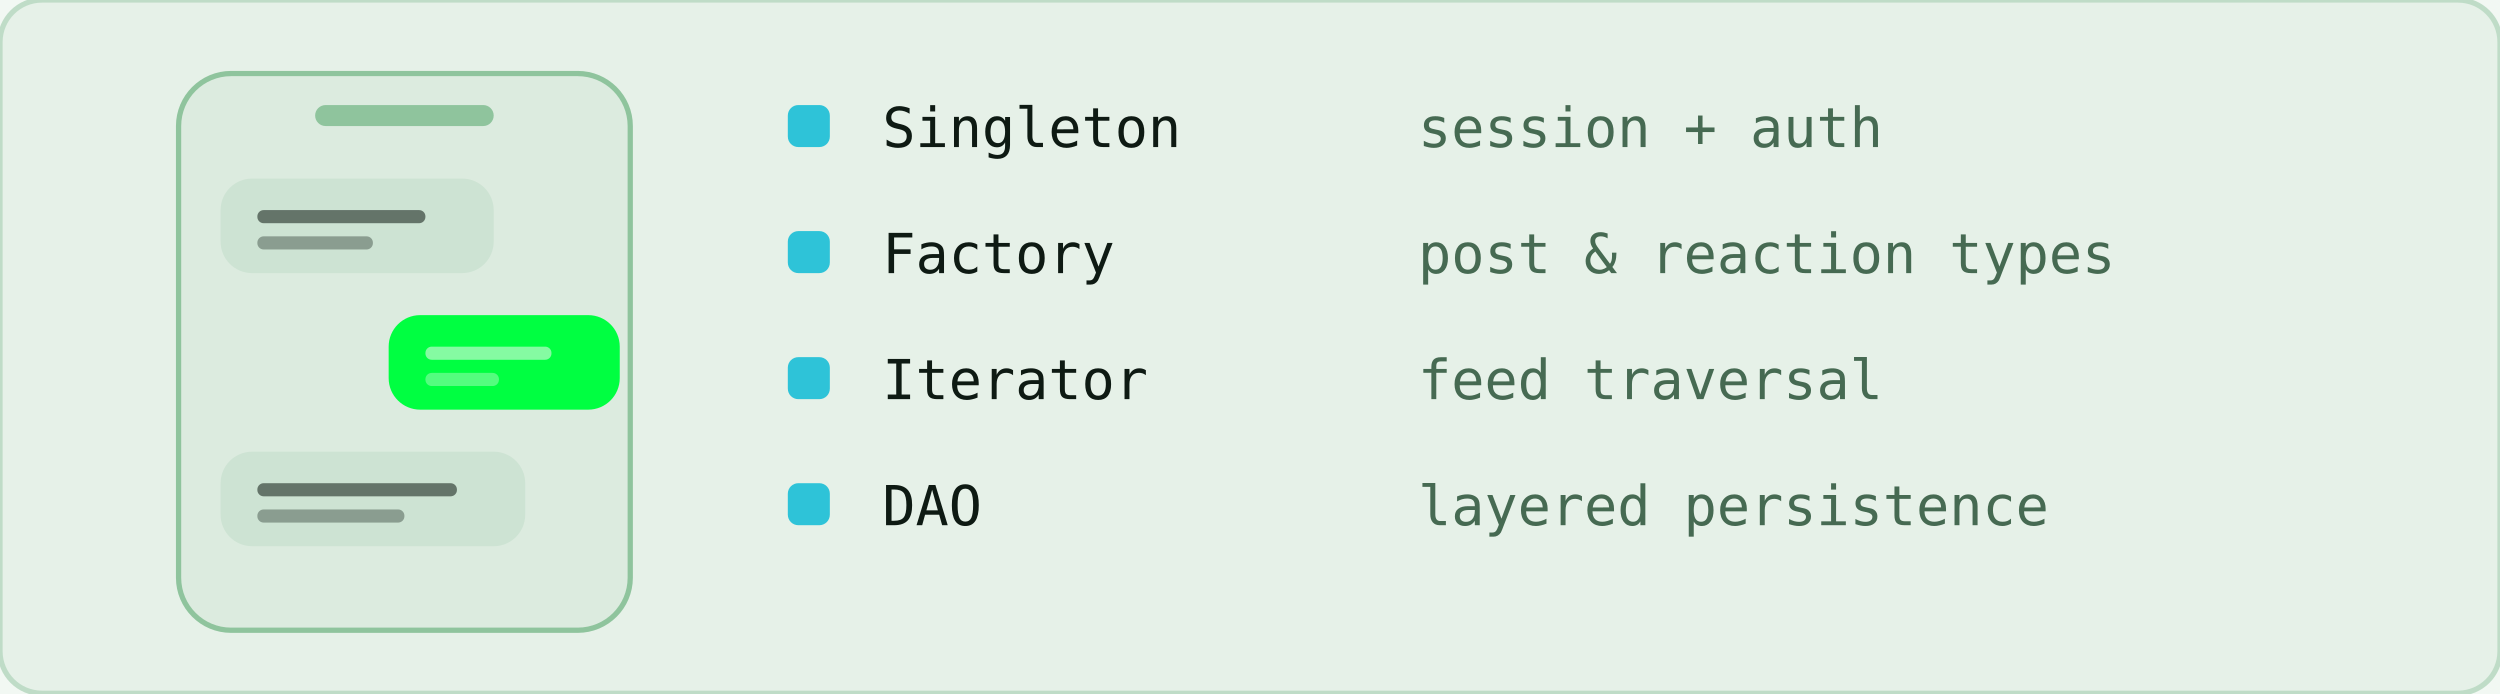
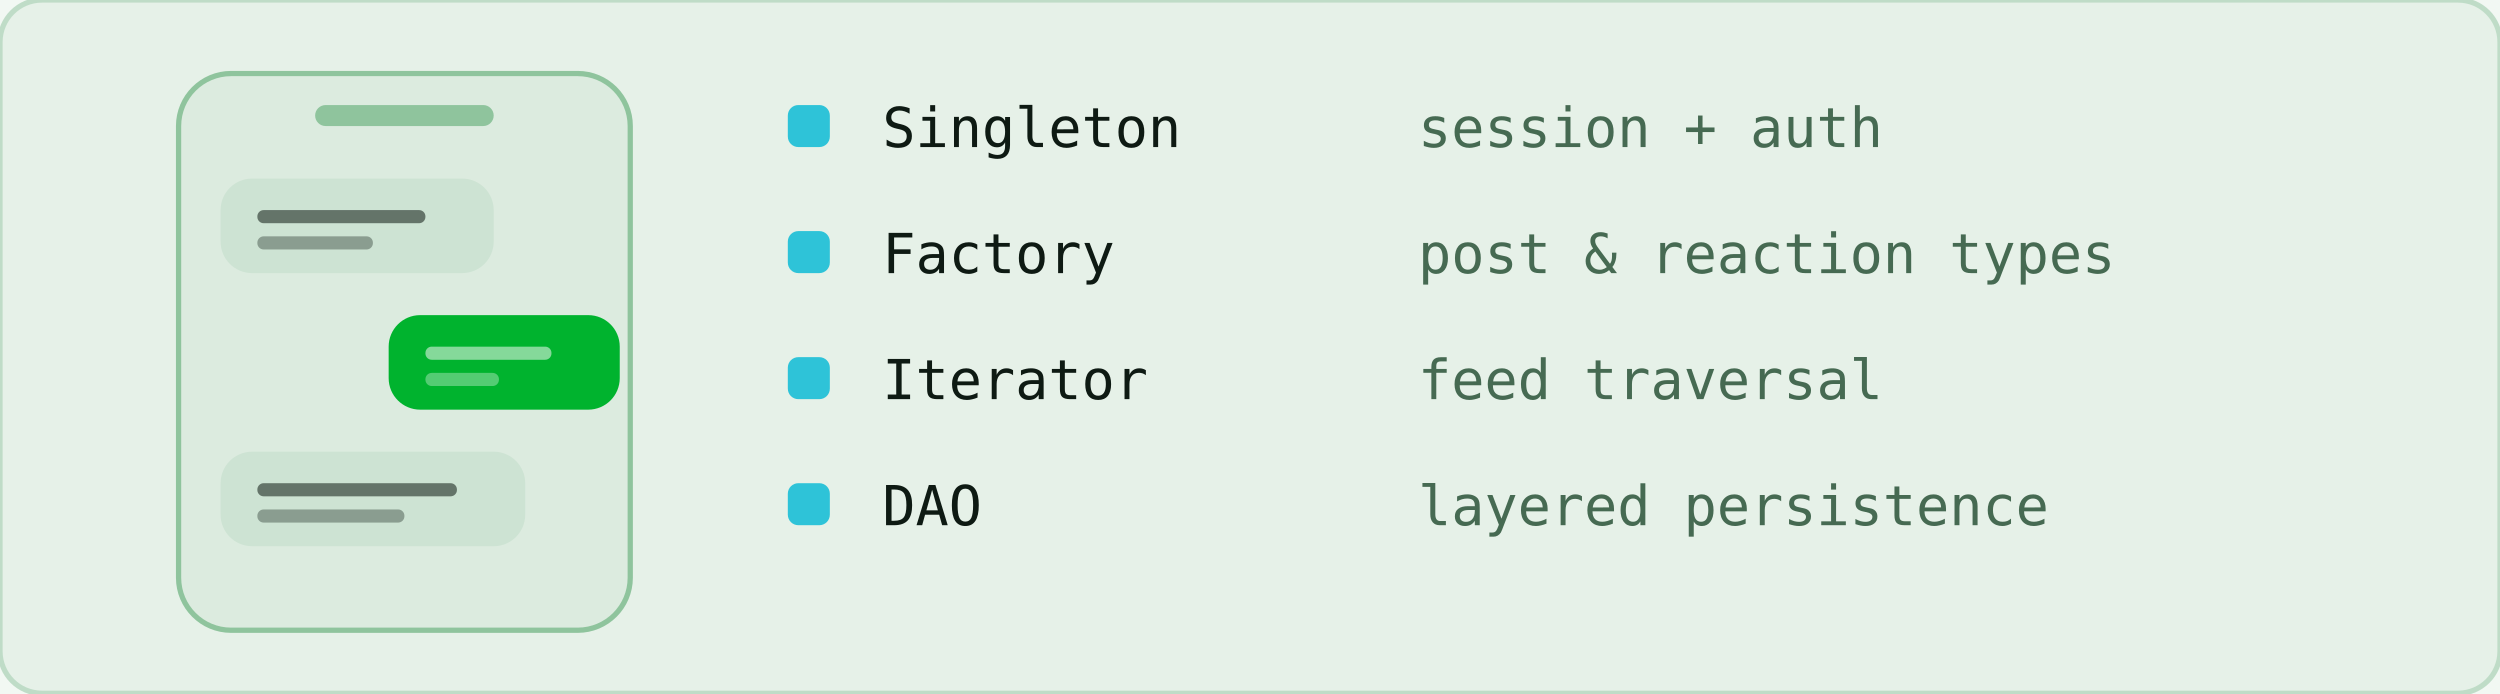
<svg xmlns="http://www.w3.org/2000/svg" viewBox="22 68 476 132" width="476" height="132" role="img" aria-label="Yuma Social Platform">
  <style>
.t{font-family:ui-monospace,'JetBrains Mono','SF Mono',SFMono-Regular,Menlo,Consolas,monospace}
@keyframes pop{from{opacity:0;transform:translateY(4px)}to{opacity:1;transform:translateY(0)}}
@keyframes dash{to{stroke-dashoffset:-44}}
@keyframes scan{0%{transform:translateY(0)}50%{transform:translateY(62px)}100%{transform:translateY(0)}}
@keyframes ping{0%,100%{opacity:.15}50%{opacity:.6}}
.pop{animation:pop .5s ease-out both}
.dash{animation:dash 2.4s linear infinite}
.scan{animation:scan 3.2s ease-in-out infinite}
.ping{animation:ping 2.6s ease-in-out infinite}
</style>
  <rect x="1" y="1" width="518" height="304" rx="12" fill="#f2f8f3" stroke="#bfdcc7" />
-   <rect x="1" y="1" width="518" height="3" rx="1.5" fill="#00ff41" opacity=".55" />
-   <rect x="22" y="20" width="34" height="34" rx="9" fill="#00ff41" />
+   <rect x="1" y="1" width="518" height="3" rx="1.5" fill="#00b32e" opacity=".55" />
+   <rect x="22" y="20" width="34" height="34" rx="9" fill="#00b32e" />
  <g transform="translate(27,25) scale(0.83)">
    <path d="M21 12a8 8 0 0 1-11.6 7.1L4 20.5l1.4-5.1A8 8 0 1 1 21 12z" fill="none" stroke="#f2f8f3" stroke-width="2" stroke-linejoin="round" />
  </g>
  <text class="t" x="68" y="36" font-size="14.5" fill="#0e1a13" font-weight="600">Yuma Social Platform</text>
  <text class="t" x="68" y="51" font-size="9" fill="#466a52" letter-spacing="1.1">JAVA · ANDROID · DESIGN PATTERNS</text>
  <rect x="22" y="68" width="476" height="132" rx="8" fill="#e6f1e8" stroke="#bfdcc7" />
  <clipPath id="c">
    <rect x="22" y="68" width="476" height="132" rx="8" />
  </clipPath>
  <g clip-path="url(#c)">
    <g transform="translate(22,68)">
      <rect x="34" y="14" width="86" height="106" rx="10" fill="#dcebdf" stroke="#8fc49d" />
      <rect x="60" y="20" width="34" height="4" rx="2" fill="#8fc49d" />
      <rect class="pop" x="42" y="34" width="52" height="18" rx="6" fill="#cde3d3" style="animation-delay:0.00s" />
      <rect x="49" y="40" width="32" height="2.5" rx="1.2" fill="#0e1a13" opacity=".55" />
      <rect x="49" y="45" width="22" height="2.5" rx="1.2" fill="#0e1a13" opacity=".35" />
-       <rect class="pop" x="74" y="60" width="44" height="18" rx="6" fill="#00ff41" style="animation-delay:0.14s" />
+       <rect class="pop" x="74" y="60" width="44" height="18" rx="6" fill="#00b32e" style="animation-delay:0.14s" />
      <rect x="81" y="66" width="24" height="2.5" rx="1.2" fill="#f2f8f3" opacity=".55" />
      <rect x="81" y="71" width="14" height="2.5" rx="1.2" fill="#f2f8f3" opacity=".35" />
      <rect class="pop" x="42" y="86" width="58" height="18" rx="6" fill="#cde3d3" style="animation-delay:0.28s" />
      <rect x="49" y="92" width="38" height="2.5" rx="1.2" fill="#0e1a13" opacity=".55" />
      <rect x="49" y="97" width="28" height="2.5" rx="1.2" fill="#0e1a13" opacity=".35" />
      <rect x="150" y="20" width="8" height="8" rx="2" fill="#00b8d4" opacity=".8" />
      <text class="t" x="168" y="28" font-size="10.5" fill="#0e1a13">Singleton</text>
      <text class="t" x="270" y="28" font-size="10.5" fill="#466a52">session + auth</text>
      <rect x="150" y="44" width="8" height="8" rx="2" fill="#00b8d4" opacity=".8" />
      <text class="t" x="168" y="52" font-size="10.5" fill="#0e1a13">Factory</text>
      <text class="t" x="270" y="52" font-size="10.5" fill="#466a52">post &amp; reaction types</text>
      <rect x="150" y="68" width="8" height="8" rx="2" fill="#00b8d4" opacity=".8" />
      <text class="t" x="168" y="76" font-size="10.5" fill="#0e1a13">Iterator</text>
      <text class="t" x="270" y="76" font-size="10.5" fill="#466a52">feed traversal</text>
      <rect x="150" y="92" width="8" height="8" rx="2" fill="#00b8d4" opacity=".8" />
      <text class="t" x="168" y="100" font-size="10.5" fill="#0e1a13">DAO</text>
      <text class="t" x="270" y="100" font-size="10.5" fill="#466a52">layered persistence</text>
    </g>
  </g>
  <text class="t" x="22" y="224" font-size="11.5" fill="#2b4635">A native Android social app: post feed, reactions, direct messages</text>
  <text class="t" x="22" y="242" font-size="11.5" fill="#2b4635">and admin moderation, built on Singleton, Factory and Iterator</text>
  <text class="t" x="22" y="260" font-size="11.5" fill="#2b4635">patterns over a layered DAO architecture.</text>
  <line x1="22" y1="272" x2="498" y2="272" stroke="#bfdcc7" />
-   <text class="t" x="22" y="291" font-size="10.5" fill="#00ff41" opacity=".85">› github.com/Mayukh-D/yuma-social-platform</text>
+   <text class="t" x="22" y="291" font-size="10.5" fill="#00b32e" opacity=".85">› github.com/Mayukh-D/yuma-social-platform</text>
</svg>
